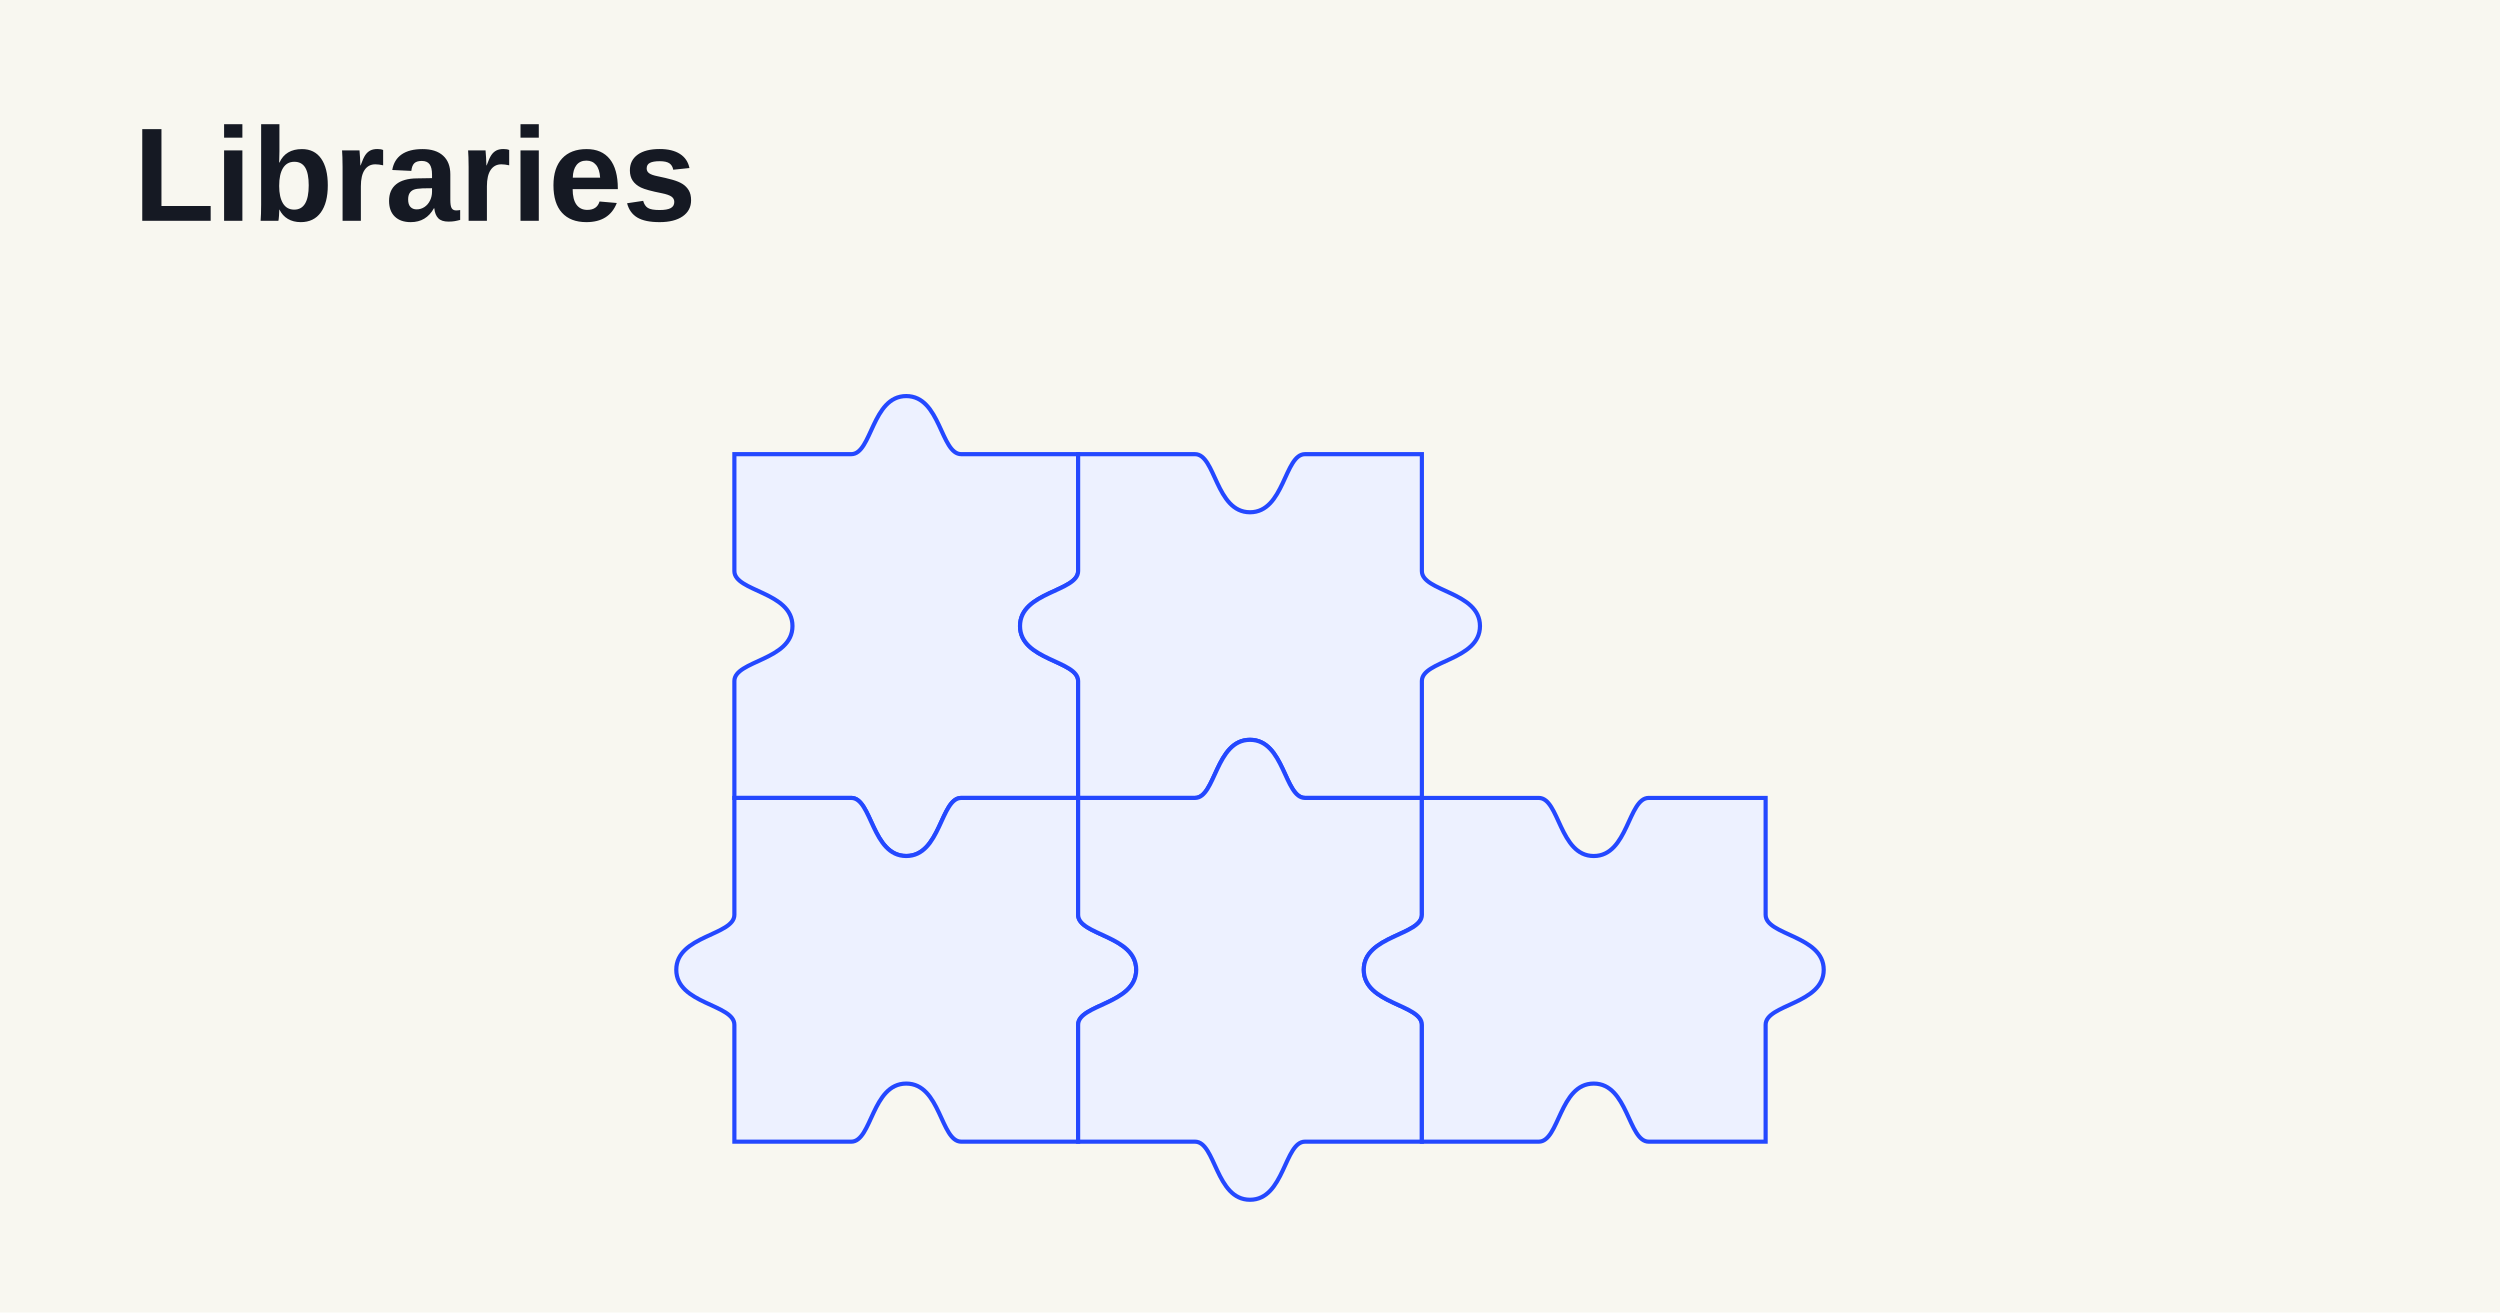
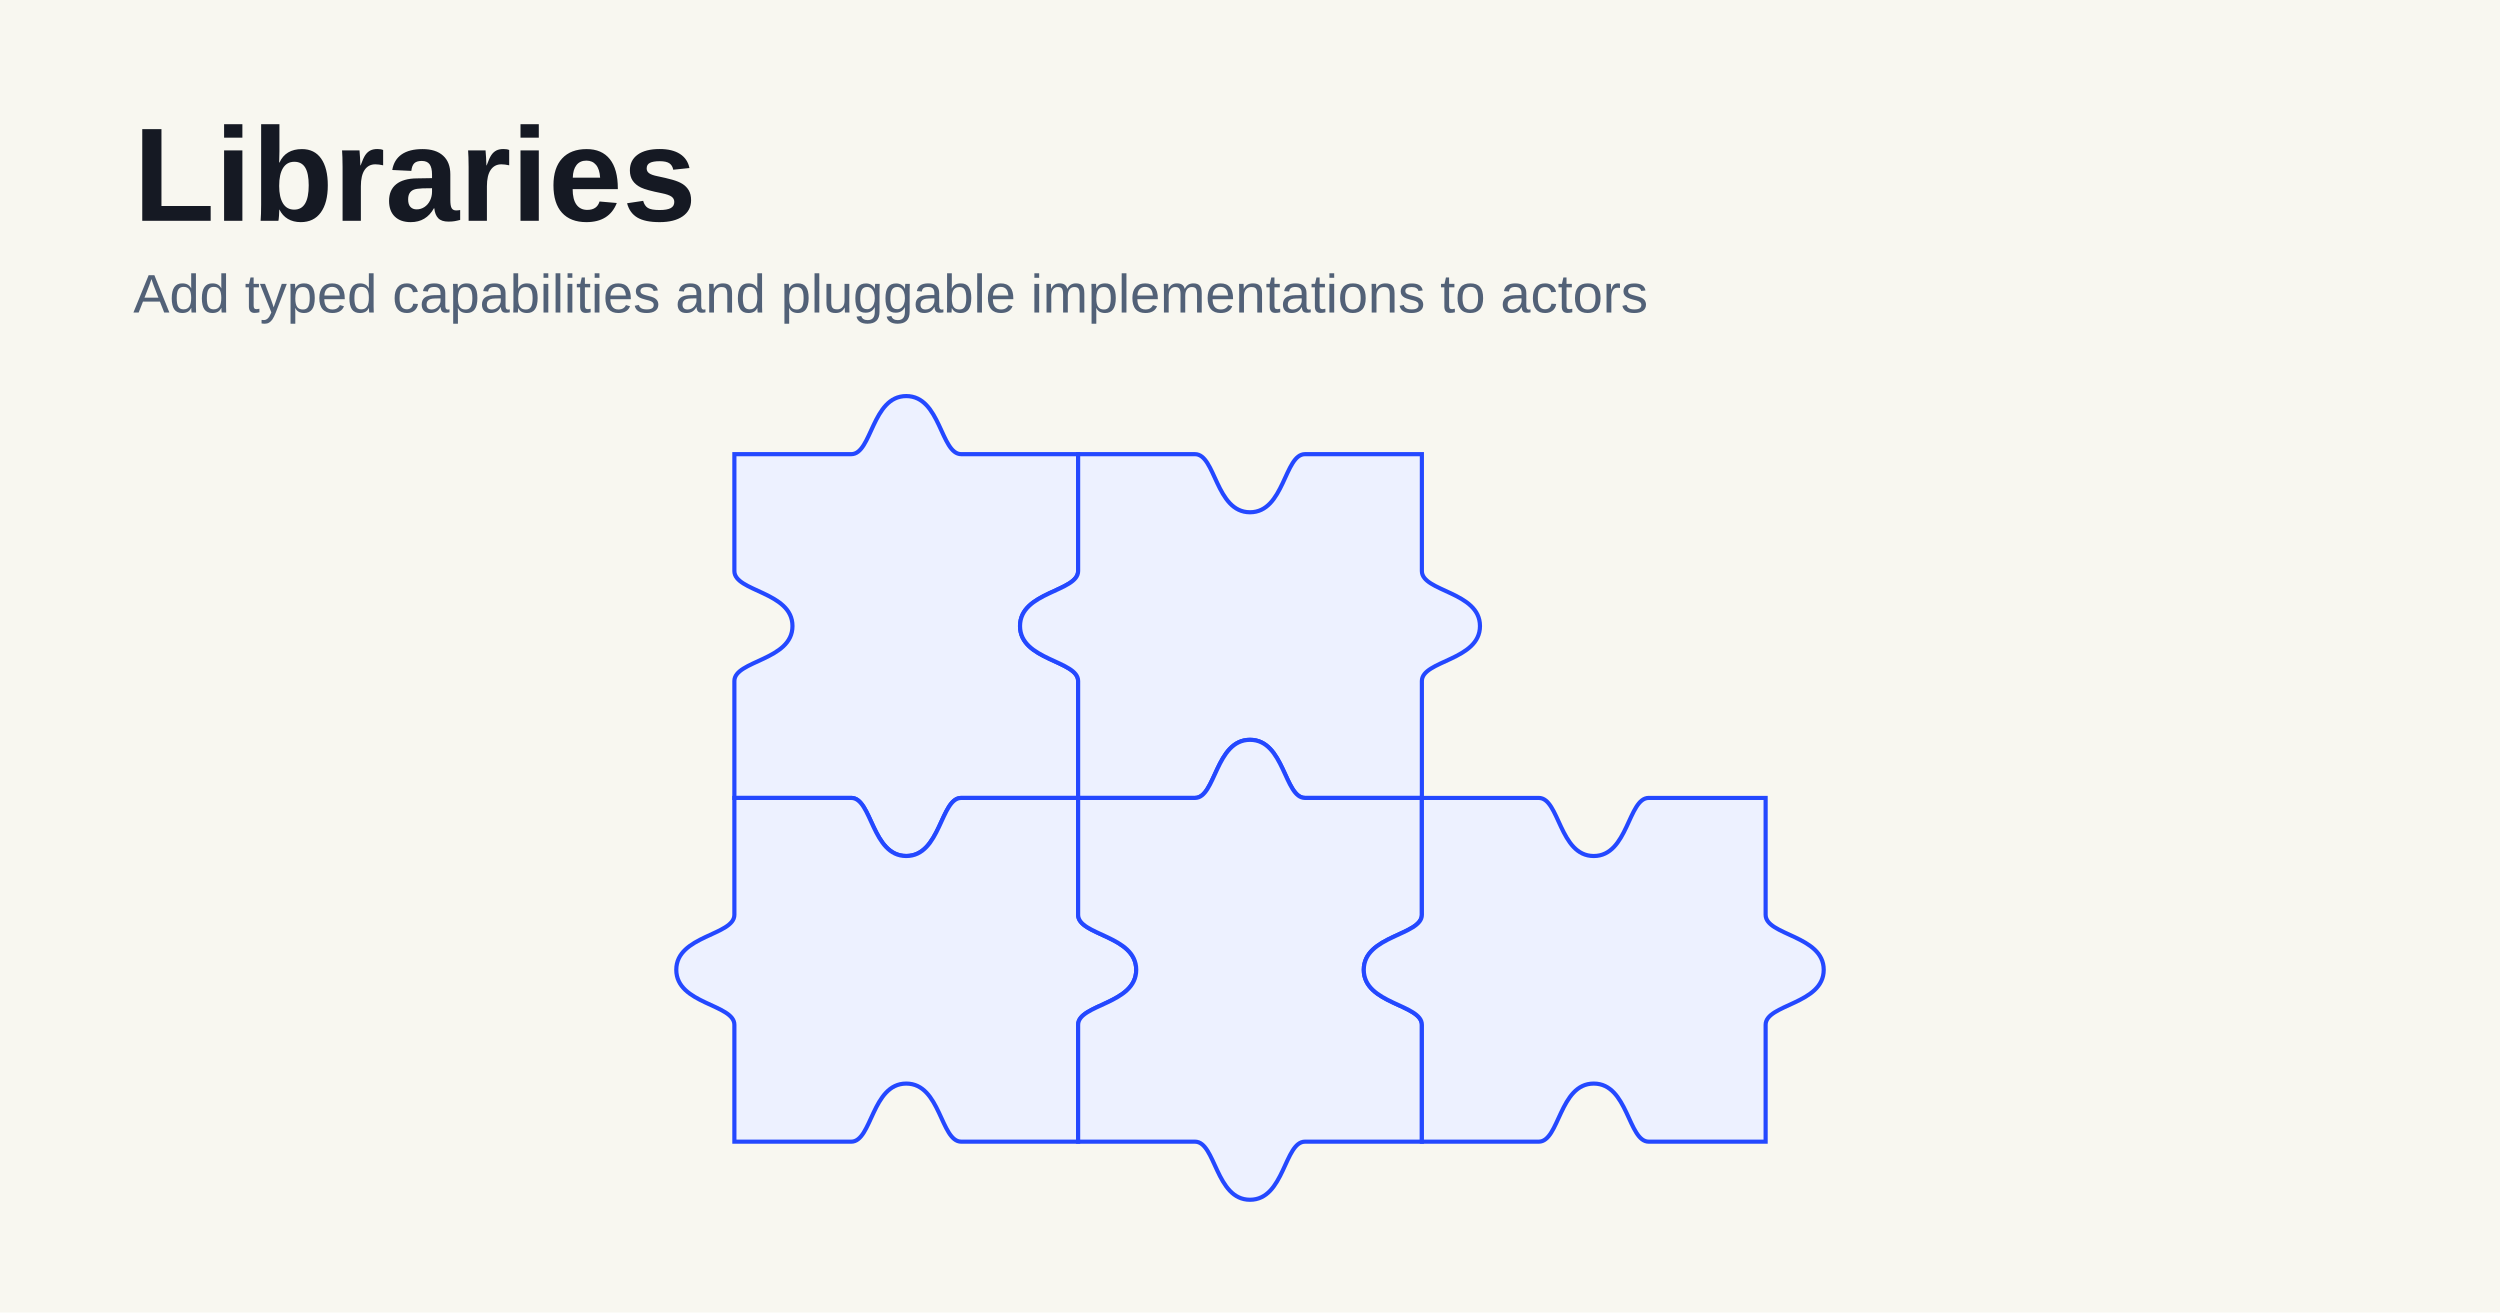
<svg xmlns="http://www.w3.org/2000/svg" width="1200" height="630" viewBox="0 0 1200 630">
  <rect width="1200" height="630" fill="#f8f7f0" />
  <style>
    .piece { fill: #edf1ff; stroke: #2448ff; stroke-width: 2; vector-effect: non-scaling-stroke; }
  </style>
  <text x="64" y="106" fill="#151923" font-family="Arial, sans-serif" font-size="64" font-weight="600">Libraries</text>
+   <text x="64" y="150" fill="#526177" font-family="Arial, sans-serif" font-size="26">Add typed capabilities and pluggable implementations to actors</text>
  <g transform="translate(352.5 218) scale(1.65)">
    <path class="piece" d="M 0 0 L 34.0 0.0 C 40.0 0.0 40.0 -16.9 50.0 -16.9 C 60.0 -16.9 60.0 0.0 66.0 0.0 L 100.0 0.0 L 100.0 34.0 C 100.0 40.0 83.1 40.0 83.1 50.0 C 83.1 60.0 100.0 60.0 100.0 66.0 L 100.0 100.0 L 66.0 100.0 C 60.0 100.0 60.0 116.9 50.0 116.9 C 40.0 116.9 40.0 100.0 34.0 100.0 L 0.0 100.0 L 0.0 66.0 C 0.0 60.0 16.9 60.0 16.9 50.0 C 16.9 40.0 0.0 40.0 0.0 34.0 L 0.0 0.0 Z" />
    <path class="piece" d="M 100 0 L 134.0 0.0 C 140.0 0.0 140.0 16.9 150.0 16.9 C 160.0 16.9 160.0 0.0 166.0 0.0 L 200.0 0.0 L 200.0 34.0 C 200.0 40.0 216.9 40.0 216.9 50.0 C 216.9 60.0 200.0 60.0 200.0 66.0 L 200.0 100.0 L 166.0 100.0 C 160.0 100.0 160.0 83.1 150.0 83.1 C 140.0 83.1 140.0 100.0 134.0 100.0 L 100.0 100.0 L 100.0 66.0 C 100.0 60.0 83.1 60.0 83.1 50.0 C 83.1 40.0 100.0 40.0 100.0 34.0 L 100.0 0.0 Z" />
    <path class="piece" d="M 0 100 L 34.0 100.0 C 40.0 100.0 40.0 116.9 50.0 116.9 C 60.0 116.9 60.0 100.0 66.0 100.0 L 100.0 100.0 L 100.0 134.0 C 100.0 140.0 116.9 140.0 116.9 150.0 C 116.9 160.0 100.0 160.0 100.0 166.0 L 100.0 200.0 L 66.0 200.0 C 60.0 200.0 60.0 183.1 50.0 183.1 C 40.0 183.1 40.0 200.0 34.0 200.0 L 0.0 200.0 L 0.0 166.0 C 0.0 160.0 -16.9 160.0 -16.9 150.0 C -16.9 140.0 0.0 140.0 0.0 134.0 L 0.0 100.0 Z" />
    <path class="piece" d="M 100 100 L 134.0 100.0 C 140.0 100.0 140.0 83.1 150.0 83.1 C 160.0 83.1 160.0 100.0 166.0 100.0 L 200.0 100.0 L 200.0 134.0 C 200.0 140.0 183.1 140.0 183.1 150.0 C 183.1 160.0 200.0 160.0 200.0 166.0 L 200.0 200.0 L 166.0 200.0 C 160.0 200.0 160.0 216.9 150.0 216.9 C 140.0 216.9 140.0 200.0 134.0 200.0 L 100.0 200.0 L 100.0 166.0 C 100.0 160.0 116.9 160.0 116.9 150.0 C 116.9 140.0 100.0 140.0 100.0 134.0 L 100.0 100.0 Z" />
    <path class="piece" d="M 200 100 L 234.0 100.0 C 240.0 100.0 240.0 116.9 250.0 116.9 C 260.0 116.9 260.0 100.0 266.0 100.0 L 300.0 100.0 L 300.0 134.0 C 300.0 140.0 316.9 140.0 316.9 150.0 C 316.9 160.0 300.0 160.0 300.0 166.0 L 300.0 200.0 L 266.0 200.0 C 260.0 200.0 260.0 183.1 250.0 183.1 C 240.0 183.1 240.0 200.0 234.0 200.0 L 200.0 200.0 L 200.0 166.0 C 200.0 160.0 183.1 160.0 183.1 150.0 C 183.1 140.0 200.0 140.0 200.0 134.0 L 200.0 100.0 Z" />
  </g>
</svg>
